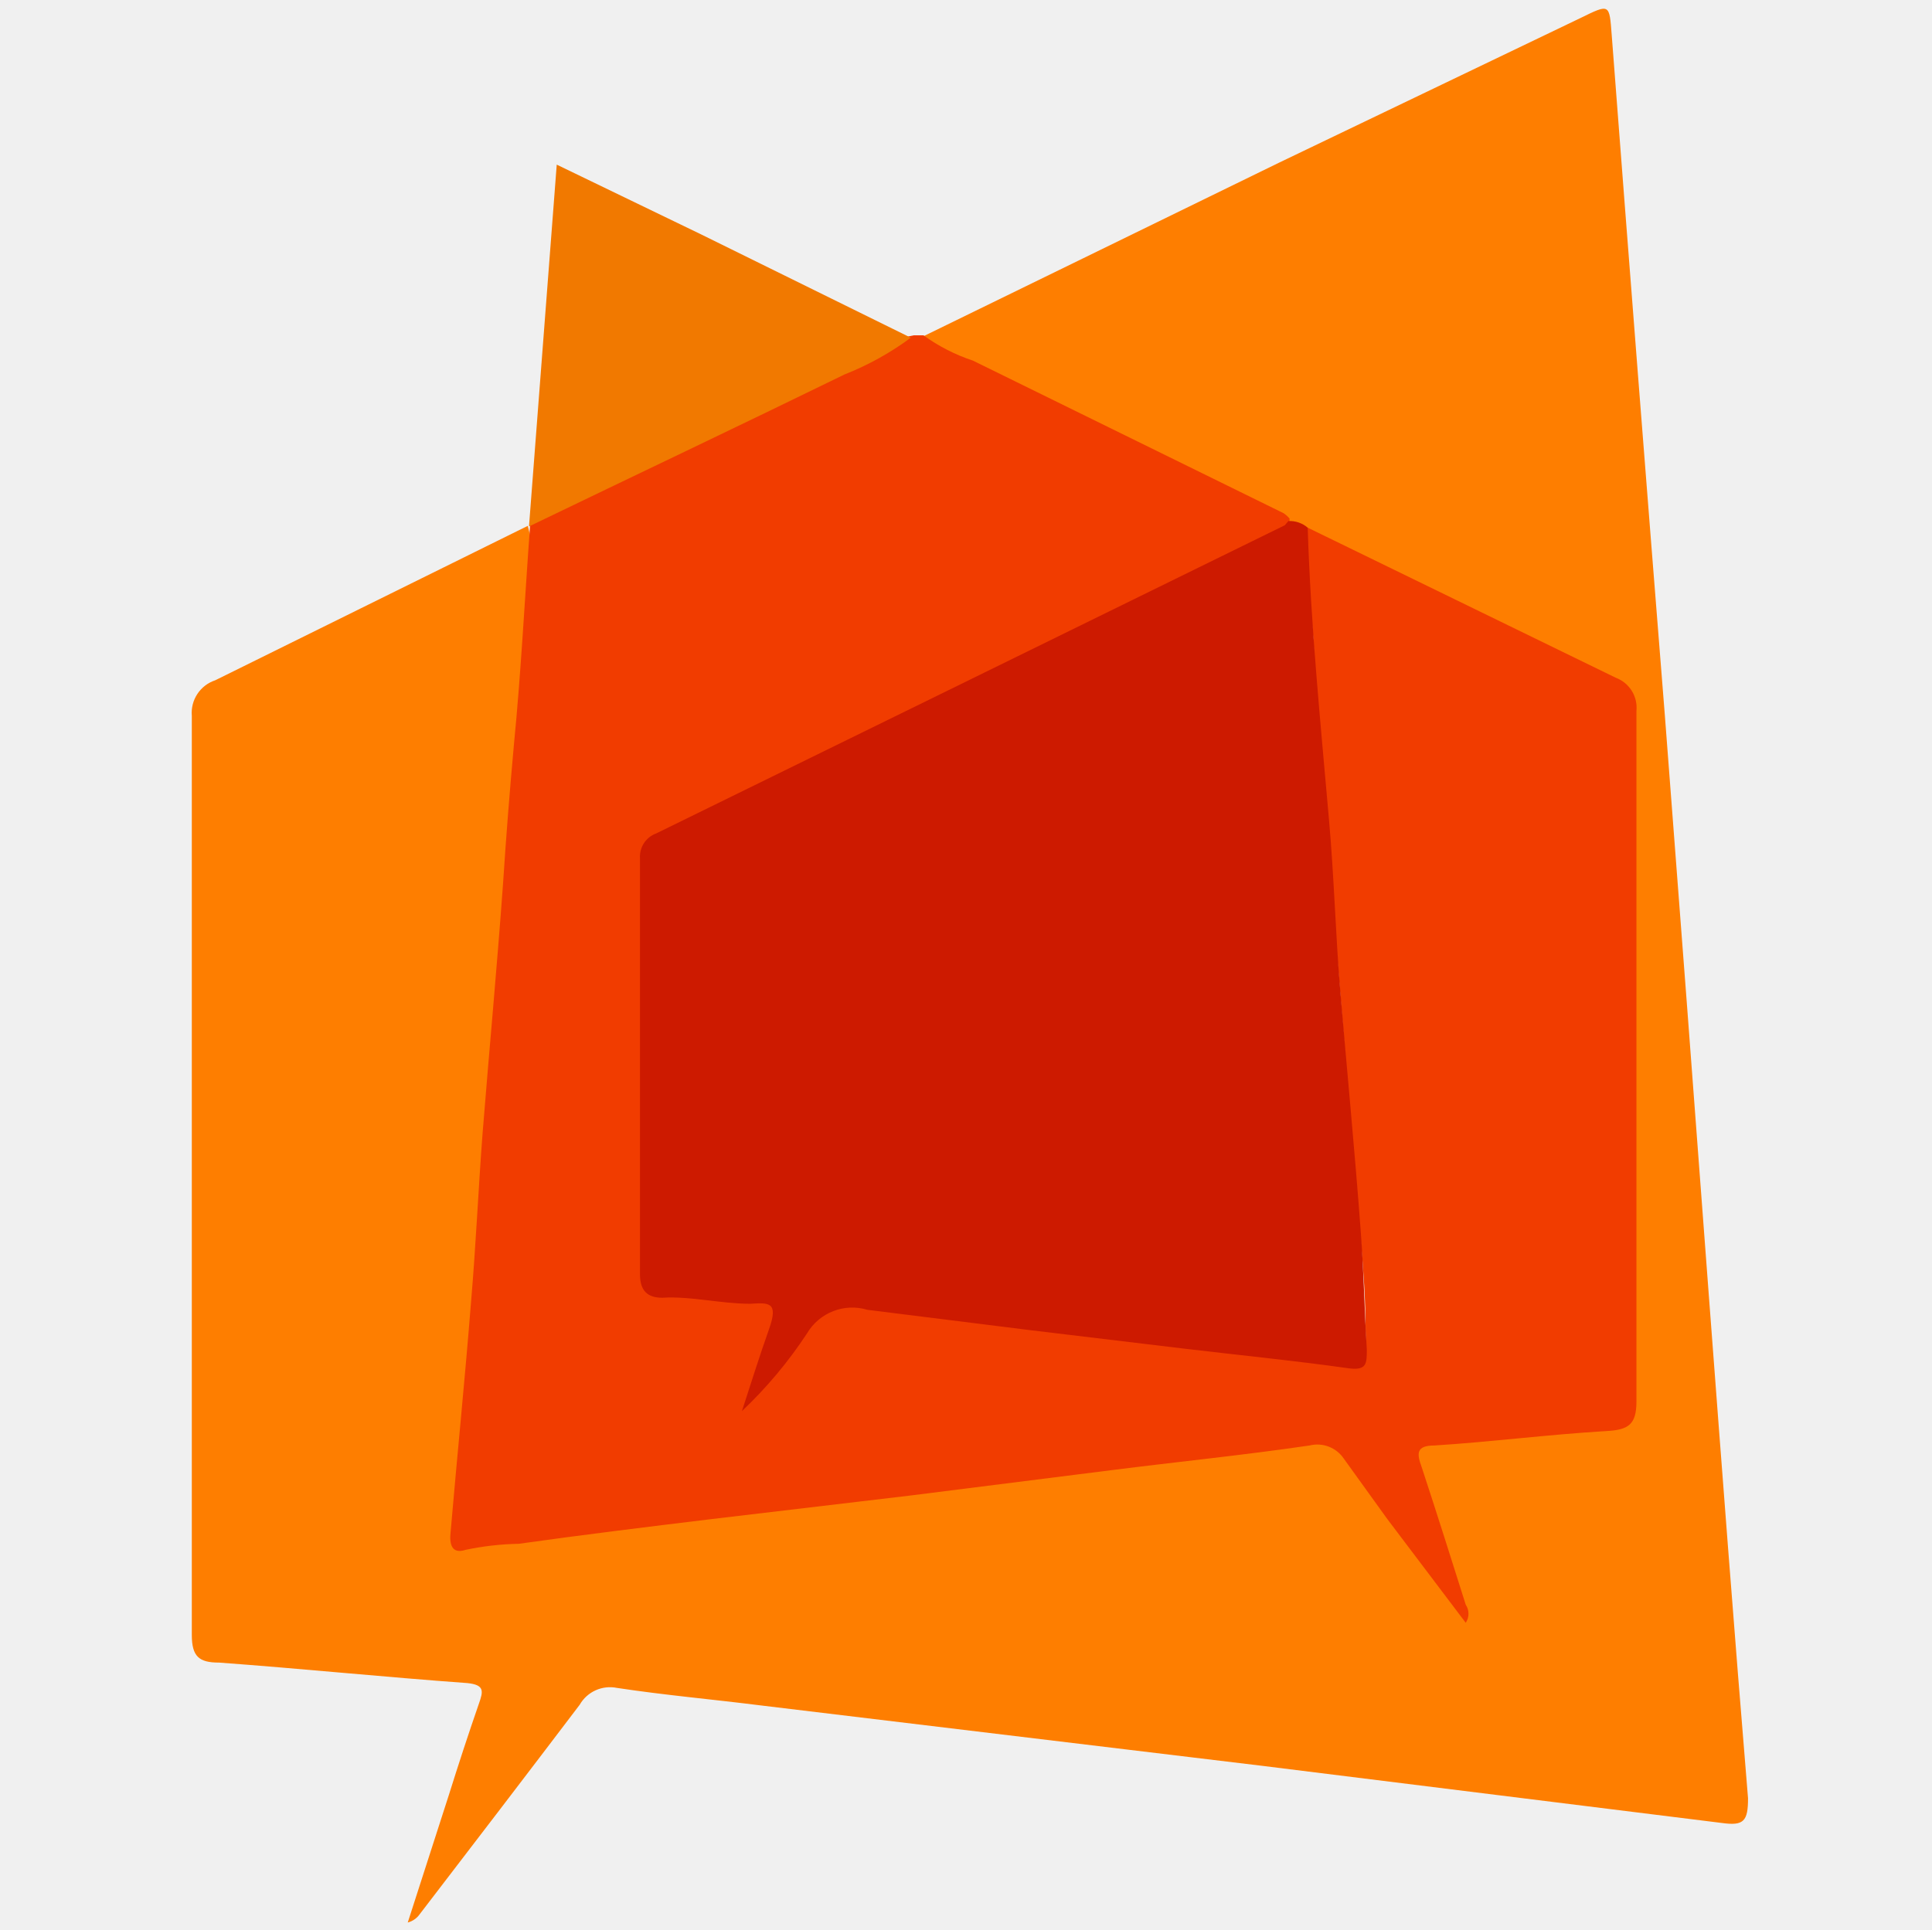
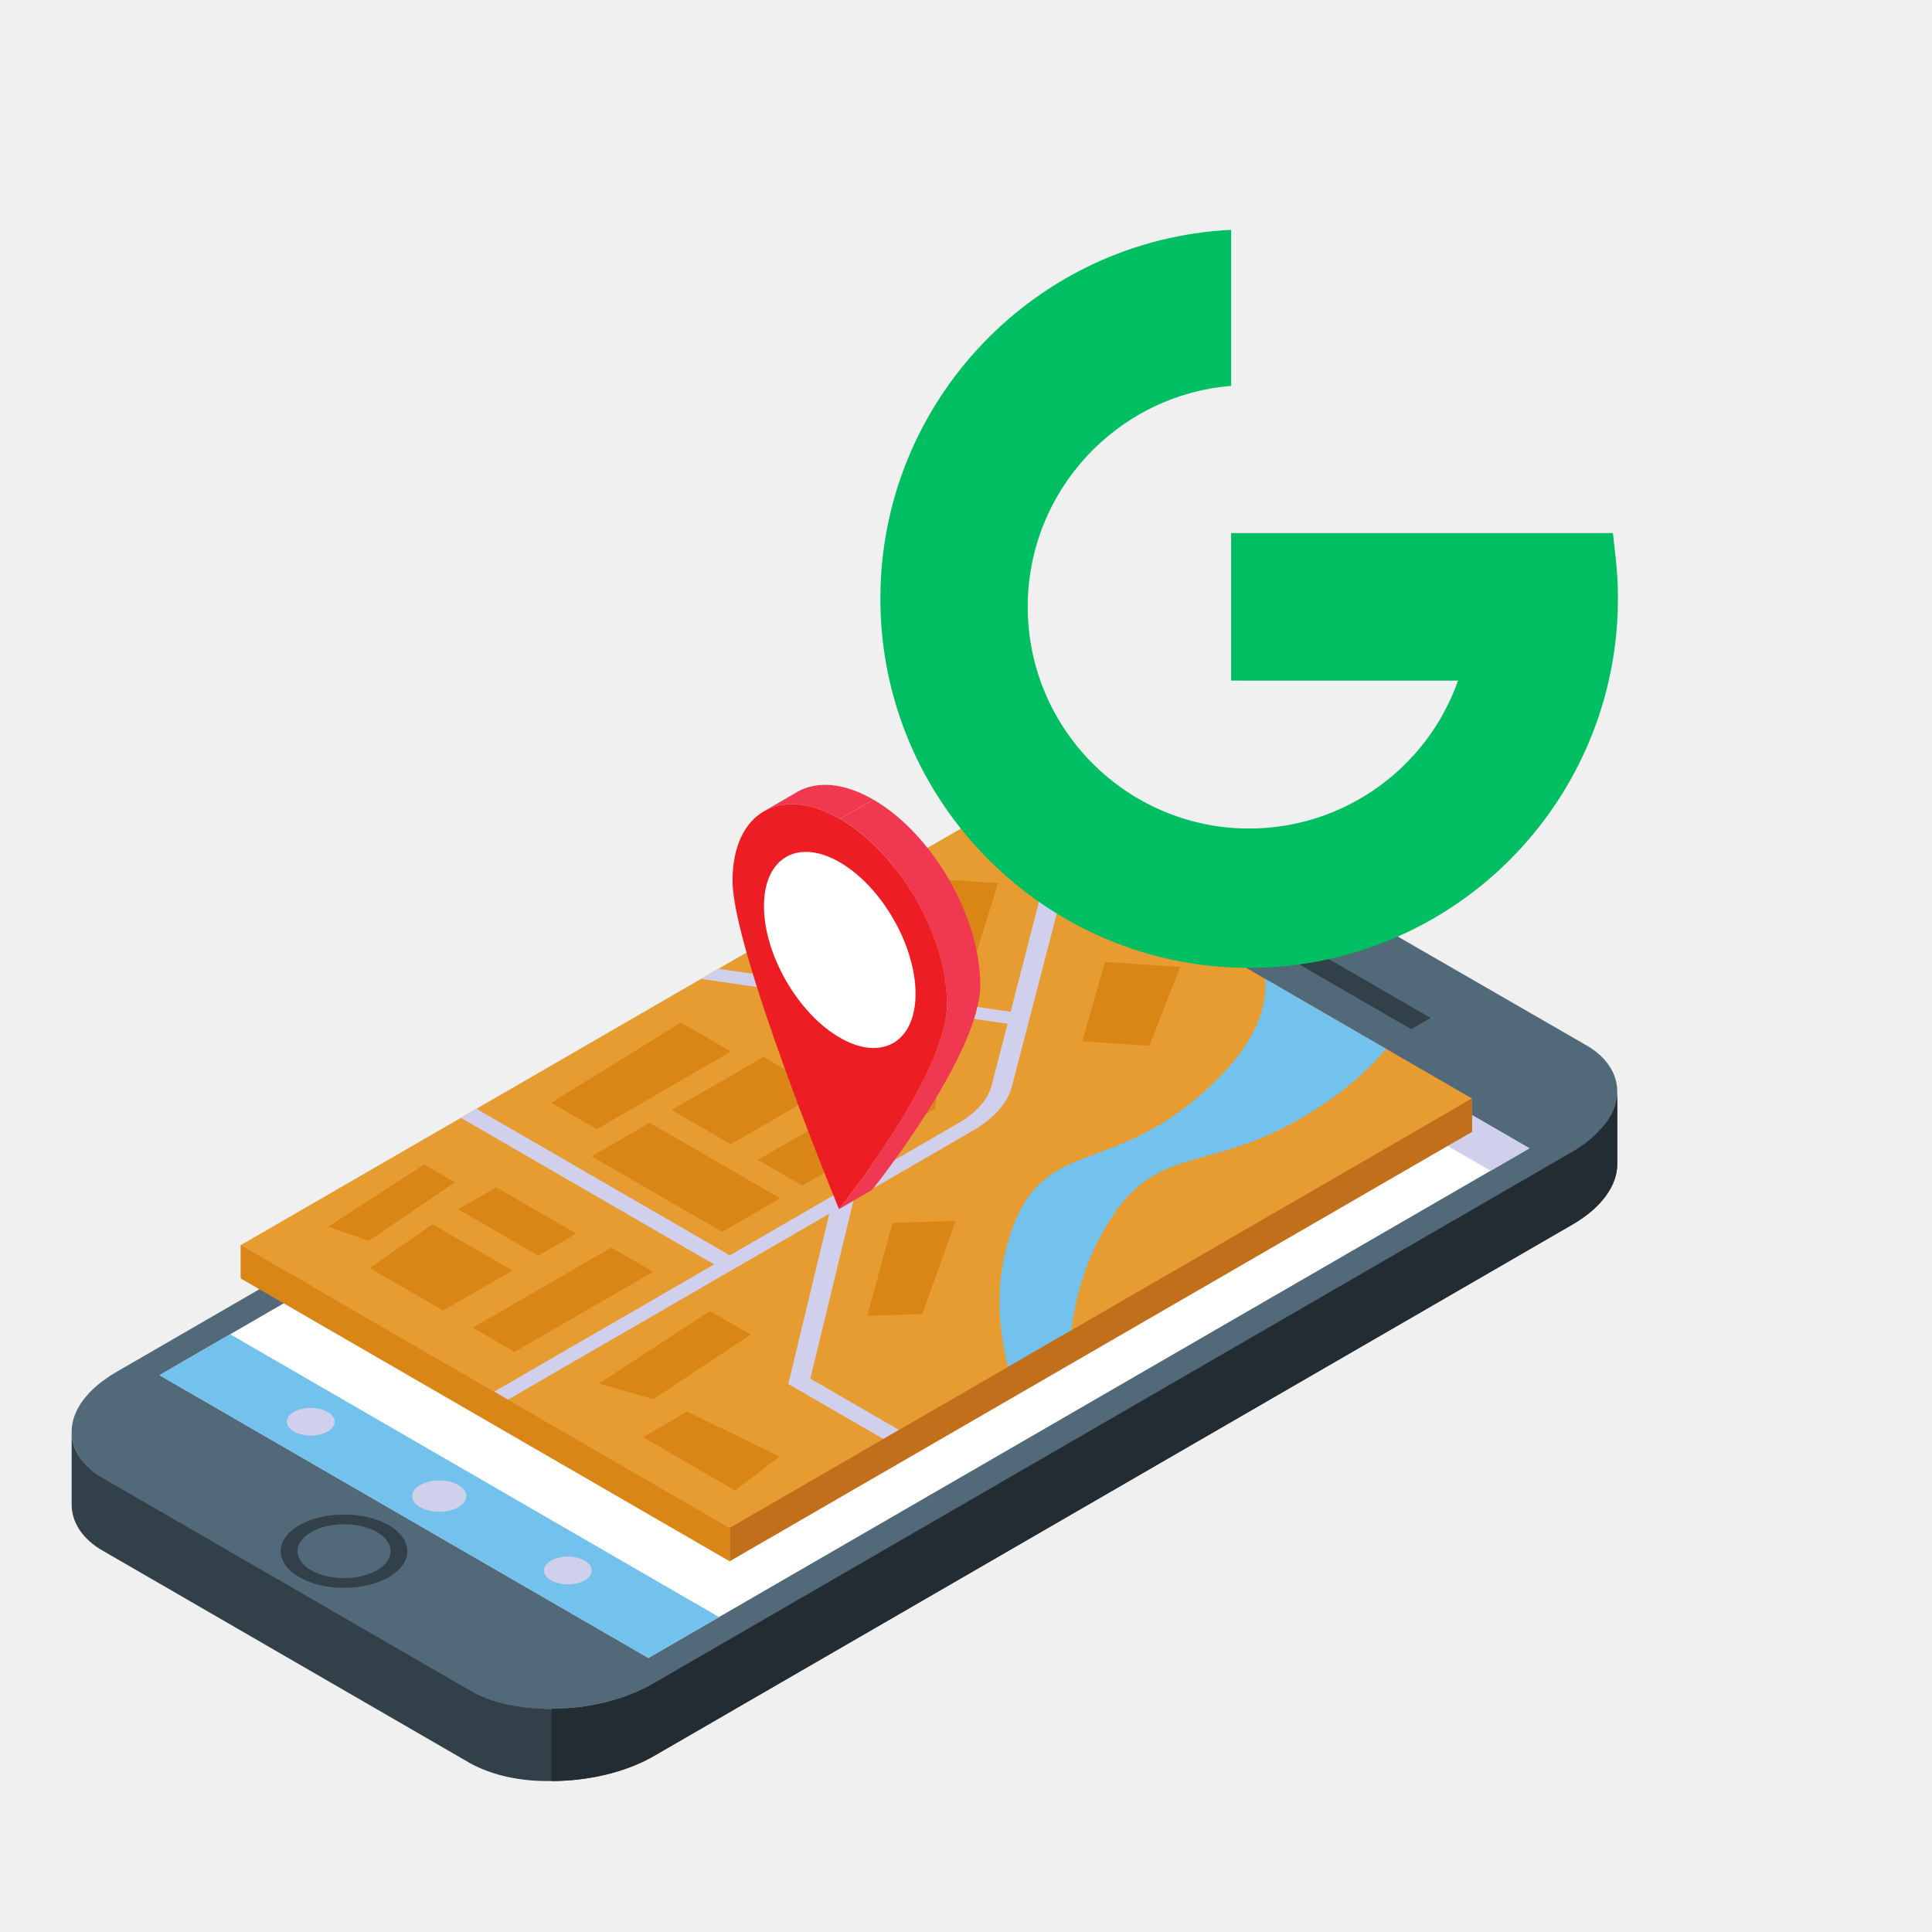
- <svg xmlns="http://www.w3.org/2000/svg" id="Camada_1" data-name="Camada 1" viewBox="0 0 32.03 32">
+ <svg xmlns="http://www.w3.org/2000/svg" width="500" zoomAndPan="magnify" viewBox="0 0 375 375" height="500" preserveAspectRatio="xMidYMid meet" version="1.0">
  <defs>
-     <style>.cls-1{fill:#fe7e00;}.cls-2{fill:#f13c00;}.cls-3{fill:#f17900;}.cls-4{fill:#cd1a00;}.cls-5{fill:none;}</style>
+     <clipPath id="c45363338f">
+       <path d="M 13.906 158 L 313.906 158 L 313.906 332 L 13.906 332 Z M 13.906 158 " clip-rule="nonzero" />
+     </clipPath>
+     <clipPath id="d35f93e1b1">
+       <path d="M 13.906 211.785 L 313.906 211.785 L 313.906 345.703 L 13.906 345.703 Z M 13.906 211.785 " clip-rule="nonzero" />
+     </clipPath>
+     <clipPath id="4356aa4e45">
+       <path d="M 107 211.785 L 313.906 211.785 L 313.906 345.703 L 107 345.703 Z M 107 211.785 " clip-rule="nonzero" />
+     </clipPath>
+     <clipPath id="666aaba731">
+       <path d="M 170.84 44.613 L 314.09 44.613 L 314.09 187.863 L 170.84 187.863 Z M 170.84 44.613 " clip-rule="nonzero" />
+     </clipPath>
  </defs>
-   <path class="cls-1" d="M15.26,5.64,21.2,2.74l5-2.4c.49-.24.48-.24.52.28q.43,5.63.88,11.27.37,4.81.73,9.63c.21,2.78.42,5.56.65,8.34,0,.38-.07.46-.43.41l-7.64-.95-8.3-1c-.79-.1-1.59-.17-2.38-.29a.58.58,0,0,0-.62.28c-.88,1.16-1.76,2.31-2.65,3.47a.35.35,0,0,1-.2.14l.68-2.11c.16-.51.32-1,.5-1.52.07-.2.1-.31-.19-.34-1.38-.1-2.75-.24-4.12-.34-.33,0-.45-.1-.45-.46q0-7.62,0-15.24a.57.57,0,0,1,.39-.59L8.75,8.76a2.71,2.71,0,0,1,0,1.39c-.13,1.82-.28,3.64-.42,5.45s-.27,3.46-.41,5.19Q7.76,23,7.6,25.28c0,.32.13.34.37.32,1.11-.11,2.21-.26,3.32-.4l10.3-1.26a.84.84,0,0,1,.84.37l1.7,2.23c-.23-.69-.45-1.34-.64-2s-.08-.65.46-.7c.84-.09,1.68-.14,2.53-.21.38,0,.52-.17.52-.55Q27,17.54,27,12a.73.73,0,0,0-.49-.71c-1.59-.8-3.22-1.52-4.8-2.36-.13-.06-.26-.11-.39-.17C19.44,7.83,17.55,6.9,15.65,6,15.49,5.93,15.26,5.9,15.26,5.64Z" transform="translate(0 -0.04)" />
-   <path class="cls-2" d="M21.68,8.79l5.11,2.49a.53.53,0,0,1,.34.55q0,5.72,0,11.45c0,.38-.13.47-.49.49-1,.06-1.91.18-2.86.24-.31,0-.29.14-.21.36.25.76.49,1.52.73,2.28a.27.27,0,0,1,0,.3L23,25.23l-.72-1a.53.53,0,0,0-.57-.22c-1.09.16-2.19.27-3.29.41l-3.33.42-3.29.39c-1.07.13-2.13.26-3.2.41a4.72,4.72,0,0,0-.88.1c-.24.08-.27-.11-.25-.29.11-1.28.24-2.56.34-3.83.08-.93.12-1.86.19-2.78.11-1.38.24-2.76.34-4.15.05-.77.11-1.53.18-2.3.12-1.22.18-2.44.27-3.66h0a3.17,3.17,0,0,1,1.18-.69c1.55-.71,3.06-1.49,4.6-2.22a1.77,1.77,0,0,1,.58-.22h.16a3,3,0,0,0,.82.42l5.15,2.53a.5.5,0,0,1,.1.09c0,.23-.19.28-.34.36-2.66,1.32-5.34,2.6-8,3.89-.62.3-1.22.61-1.84.9a.63.63,0,0,0-.38.64q0,3.21,0,6.41c0,.36.16.52.51.5a10.91,10.91,0,0,1,1.24.11c.37,0,.47.19.38.54s-.2.62-.31,1c.26-.37.54-.69.78-1a.92.92,0,0,1,1-.4c1.52.2,3,.37,4.55.56l3.18.39c.45.05.51,0,.49-.43,0-1-.14-2-.21-2.93-.1-1.33-.21-2.66-.32-4s-.21-2.75-.32-4.12c0-.58-.11-1.15-.12-1.73A.68.68,0,0,1,21.68,8.79Z" transform="translate(0 -0.04)" />
-   <path class="cls-3" d="M15.1,5.64A4.82,4.82,0,0,1,14,6.25c-1.74.85-3.49,1.68-5.23,2.52l.46-6,2.4,1.16Z" transform="translate(0 -0.04)" />
-   <path class="cls-4" d="M21.68,8.79c.05,1.61.21,3.21.35,4.81.09,1,.11,1.92.19,2.87.11,1.32.24,2.64.34,4,.05.65.06,1.3.1,1.95,0,.23,0,.35-.3.31-.92-.13-1.84-.22-2.76-.33l-2.5-.3-2.72-.34a.87.87,0,0,0-1,.39,7.26,7.26,0,0,1-1.08,1.29c.15-.46.29-.91.45-1.36s0-.44-.31-.42c-.49,0-1-.13-1.46-.1-.24,0-.37-.11-.37-.39q0-3.45,0-6.9a.41.41,0,0,1,.27-.41L16,11.35l5.3-2.6s0,0,.06-.07A.46.46,0,0,1,21.68,8.79Z" transform="translate(0 -0.04)" />
-   <rect class="cls-5" y="0.14" width="32" height="31.73" />
-   <rect class="cls-5" x="0.03" width="32" height="32" />
+   <path fill="#314049" d="M 310.691 219.141 C 309.328 220.754 307.473 222.242 305.121 223.605 L 127.102 326.605 C 116.461 332.68 100.379 333.426 91.227 328.094 L 20.09 286.941 C 18.855 286.324 17.863 285.578 17.121 284.711 C 18.484 283.102 20.34 281.613 22.688 280.25 L 200.711 177.246 C 211.348 171.172 227.434 170.43 236.586 175.758 L 307.719 216.91 C 308.836 217.531 309.824 218.273 310.691 219.141 " fill-opacity="1" fill-rule="nonzero" />
+   <g clip-path="url(#c45363338f)">
+     <path fill="#526979" d="M 313.906 211.828 C 313.906 214.309 312.918 216.785 310.688 219.141 C 309.328 220.754 307.473 222.242 305.121 223.605 L 127.102 326.605 C 116.461 332.68 100.379 333.426 91.227 328.094 L 20.09 286.941 C 18.855 286.324 17.863 285.578 17.121 284.711 C 14.895 282.727 13.906 280.25 13.906 277.895 C 13.906 273.805 16.875 269.59 22.688 266.242 L 200.707 163.242 C 211.348 157.043 227.434 156.422 236.586 161.754 L 307.719 202.781 C 311.926 205.137 313.906 208.48 313.906 211.828 " fill-opacity="1" fill-rule="nonzero" />
+   </g>
+   <path fill="#ffffff" d="M 125.852 321.801 L 30.965 266.918 L 201.973 167.996 L 296.855 222.883 L 125.852 321.801 " fill-opacity="1" fill-rule="nonzero" />
+   <path fill="#314049" d="M 273.902 199.754 L 241.953 181.273 L 245.715 179.094 L 277.668 197.578 L 273.902 199.754 " fill-opacity="1" fill-rule="nonzero" />
+   <path fill="#314049" d="M 75.469 306.117 C 70.668 308.895 62.883 308.895 58.082 306.117 C 53.277 303.34 53.277 298.836 58.082 296.059 C 62.883 293.281 70.668 293.281 75.469 296.059 C 80.273 298.836 80.273 303.34 75.469 306.117 " fill-opacity="1" fill-rule="nonzero" />
+   <path fill="#526979" d="M 73.168 304.785 C 69.637 306.828 63.914 306.828 60.383 304.785 C 56.855 302.742 56.855 299.434 60.383 297.391 C 63.914 295.348 69.637 295.348 73.168 297.391 C 76.695 299.434 76.695 302.742 73.168 304.785 " fill-opacity="1" fill-rule="nonzero" />
+   <path fill="#d0cfec" d="M 289.316 227.242 L 194.434 172.355 L 201.973 167.996 L 296.855 222.883 L 289.316 227.242 " fill-opacity="1" fill-rule="nonzero" />
+   <path fill="#72c2ed" d="M 139.562 313.871 L 44.68 258.984 L 30.965 266.914 L 125.852 321.801 L 139.562 313.871 " fill-opacity="1" fill-rule="nonzero" />
+   <path fill="#d0cfec" d="M 88.98 292.543 C 86.93 293.73 83.602 293.73 81.547 292.543 C 79.496 291.355 79.496 289.43 81.547 288.242 C 83.602 287.055 86.93 287.055 88.98 288.242 C 91.035 289.43 91.035 291.355 88.98 292.543 " fill-opacity="1" fill-rule="nonzero" />
+   <path fill="#d0cfec" d="M 113.5 306.727 C 115.312 305.676 115.312 303.977 113.5 302.926 C 111.688 301.879 108.746 301.879 106.934 302.926 C 105.117 303.977 105.117 305.676 106.934 306.727 C 108.746 307.777 111.688 307.777 113.5 306.727 " fill-opacity="1" fill-rule="nonzero" />
+   <path fill="#d0cfec" d="M 57.027 274.059 C 58.844 273.012 61.781 273.012 63.598 274.059 C 65.41 275.109 65.41 276.809 63.598 277.859 C 61.785 278.91 58.844 278.91 57.027 277.859 C 55.215 276.809 55.215 275.109 57.027 274.059 " fill-opacity="1" fill-rule="nonzero" />
+   <g clip-path="url(#d35f93e1b1)">
+     <path fill="#314049" d="M 313.906 211.828 L 313.906 225.961 C 313.906 230.051 310.938 234.387 305.121 237.734 L 127.102 340.738 C 121.41 344.082 113.988 345.695 107.059 345.695 C 101.121 345.82 95.43 344.578 91.227 342.223 L 20.09 301.074 C 15.887 298.719 13.906 295.371 13.906 292.023 L 13.906 277.895 C 13.906 280.25 14.895 282.727 17.121 284.711 C 17.863 285.578 18.855 286.324 20.09 286.941 L 91.227 328.094 C 95.43 330.574 101.121 331.688 107.059 331.688 C 113.988 331.688 121.41 329.953 127.102 326.605 L 305.121 223.605 C 307.473 222.242 309.328 220.754 310.688 219.141 C 312.918 216.785 313.906 214.309 313.906 211.828 " fill-opacity="1" fill-rule="nonzero" />
+   </g>
+   <g clip-path="url(#4356aa4e45)">
+     <path fill="#232c33" d="M 313.906 211.828 L 313.906 225.961 C 313.906 230.051 310.938 234.387 305.121 237.734 L 127.102 340.738 C 121.41 344.082 113.988 345.695 107.059 345.695 L 107.059 331.688 C 113.988 331.688 121.41 329.953 127.102 326.605 L 305.121 223.605 C 307.473 222.242 309.328 220.754 310.688 219.141 C 312.918 216.785 313.906 214.309 313.906 211.828 " fill-opacity="1" fill-rule="nonzero" />
+   </g>
+   <path fill="#e69c31" d="M 285.742 213.238 L 141.629 296.602 L 46.707 241.691 L 190.82 158.328 L 285.742 213.238 " fill-opacity="1" fill-rule="nonzero" />
+   <path fill="#d0cfec" d="M 188.77 219.504 L 98.562 271.688 L 95.883 270.137 L 186.09 217.957 C 189.488 215.988 191.695 213.473 192.438 210.812 L 195.566 198.715 L 196.16 196.391 L 203.996 165.949 L 207.535 167.996 L 196.418 210.867 C 195.617 214.059 192.898 217.117 188.77 219.504 " fill-opacity="1" fill-rule="nonzero" />
+   <path fill="#72c2ed" d="M 207.922 258.254 L 195.66 265.348 C 193.824 258.105 192.992 248.918 196.02 239.855 C 202.367 220.07 215.633 229.004 235.02 210.723 C 243.891 202.371 246.02 195.312 245.566 189.996 L 269.031 203.57 C 266.672 206.418 263.48 209.629 258.918 212.891 C 235.586 229.734 224.832 219.719 214.09 239.07 C 210.434 245.523 208.684 252.234 207.922 258.254 " fill-opacity="1" fill-rule="nonzero" />
+   <path fill="#d0cfec" d="M 143.047 244.465 L 140.012 246.223 L 89.445 216.969 L 92.48 215.215 L 143.047 244.465 " fill-opacity="1" fill-rule="nonzero" />
+   <path fill="#d0cfec" d="M 174.531 277.57 L 171.496 279.324 L 152.961 268.605 L 153.125 268.137 L 160.965 235.59 L 161.766 232.398 L 165.863 232.383 L 165.703 232.852 L 157.285 267.59 L 174.531 277.57 " fill-opacity="1" fill-rule="nonzero" />
+   <path fill="#d0cfec" d="M 197.016 198.996 L 195.566 198.715 L 136.066 190 L 139.465 188.035 L 196.16 196.391 L 198.508 196.766 L 197.016 198.996 " fill-opacity="1" fill-rule="nonzero" />
+   <path fill="#da8617" d="M 193.738 171.414 L 188.414 188.422 L 172.176 186.922 L 180.461 170.547 L 193.738 171.414 " fill-opacity="1" fill-rule="nonzero" />
+   <path fill="#da8617" d="M 182.777 204.496 L 181.488 215.199 L 155.703 230.113 L 147.098 225.137 L 168.09 212.992 L 170.465 202.77 L 182.777 204.496 " fill-opacity="1" fill-rule="nonzero" />
+   <path fill="#da8617" d="M 159.68 211.773 L 141.84 222.094 L 130.363 215.457 L 148.203 205.137 L 159.68 211.773 " fill-opacity="1" fill-rule="nonzero" />
+   <path fill="#da8617" d="M 126.094 217.926 L 151.434 232.586 L 140.176 239.098 L 114.836 224.438 L 126.094 217.926 " fill-opacity="1" fill-rule="nonzero" />
+   <path fill="#da8617" d="M 132.168 198.48 L 141.883 204.102 L 115.832 219.172 L 106.977 214.051 L 132.168 198.48 " fill-opacity="1" fill-rule="nonzero" />
+   <path fill="#da8617" d="M 214.473 186.719 L 210.078 202.098 L 223.09 203 L 229.062 187.68 L 214.473 186.719 " fill-opacity="1" fill-rule="nonzero" />
+   <path fill="#da8617" d="M 118.633 242.156 L 91.758 257.703 L 99.887 262.402 L 126.762 246.855 L 118.633 242.156 " fill-opacity="1" fill-rule="nonzero" />
+   <path fill="#da8617" d="M 96.312 230.461 L 111.844 239.445 L 104.465 243.715 L 88.934 234.73 L 96.312 230.461 " fill-opacity="1" fill-rule="nonzero" />
+   <path fill="#da8617" d="M 83.93 237.625 L 99.457 246.609 L 86.02 254.383 L 71.762 246.133 L 83.93 237.625 " fill-opacity="1" fill-rule="nonzero" />
+   <path fill="#da8617" d="M 82.348 226.023 L 88.309 229.473 L 71.59 240.852 L 63.676 238.105 L 82.348 226.023 " fill-opacity="1" fill-rule="nonzero" />
+   <path fill="#da8617" d="M 137.809 254.465 L 116.277 268.531 L 126.82 271.582 L 145.711 259.039 L 137.809 254.465 " fill-opacity="1" fill-rule="nonzero" />
+   <path fill="#da8617" d="M 133.352 273.992 L 124.789 278.945 L 142.691 289.301 L 151.309 282.703 L 133.352 273.992 " fill-opacity="1" fill-rule="nonzero" />
+   <path fill="#da8617" d="M 173.246 237.312 L 168.348 255.395 L 179.02 255.055 L 185.473 237.016 L 173.246 237.312 " fill-opacity="1" fill-rule="nonzero" />
+   <path fill="#da8617" d="M 141.625 303.047 L 46.703 248.137 L 46.703 241.637 L 141.625 296.547 L 141.625 303.047 " fill-opacity="1" fill-rule="nonzero" />
+   <path fill="#c26f1b" d="M 285.742 219.68 L 141.625 303.047 L 141.625 296.547 L 285.742 213.18 L 285.742 219.68 " fill-opacity="1" fill-rule="nonzero" />
+   <path fill="#f03951" d="M 148.246 157.496 L 154.699 153.738 C 158.48 151.539 163.723 151.855 169.52 155.207 L 163.066 158.965 C 157.27 155.613 152.027 155.297 148.246 157.496 " fill-opacity="1" fill-rule="nonzero" />
+   <path fill="#ed1d24" d="M 163.066 158.965 C 174.523 165.594 183.848 181.707 183.812 194.969 C 183.773 208.23 163.898 233.367 162.852 234.691 C 161.816 232.164 142.145 184.148 142.184 170.887 C 142.223 157.629 151.547 152.305 163.066 158.965 " fill-opacity="1" fill-rule="nonzero" />
+   <path fill="#f03951" d="M 163.066 158.965 L 169.52 155.207 C 180.977 161.836 190.301 177.953 190.266 191.211 C 190.227 204.473 170.352 229.609 169.305 230.934 L 162.852 234.691 C 163.898 233.367 183.773 208.23 183.812 194.969 C 183.848 181.707 174.523 165.594 163.066 158.965 " fill-opacity="1" fill-rule="nonzero" />
+   <path fill="#ffffff" d="M 177.707 192.895 C 177.707 202.293 171.121 206.102 162.996 201.402 C 154.871 196.703 148.285 185.273 148.285 175.875 C 148.285 166.473 154.871 162.664 162.996 167.363 C 171.121 172.062 177.707 183.492 177.707 192.895 " fill-opacity="1" fill-rule="nonzero" />
+   <g clip-path="url(#666aaba731)">
+     <path fill="#00bf63" d="M 314.039 116.195 C 314.039 120.059 313.727 123.941 313.109 127.73 C 312.871 129.203 312.586 130.66 312.258 132.109 C 308.883 147 300.758 160.531 289.078 170.582 C 276.117 181.727 259.559 187.863 242.461 187.863 C 202.988 187.863 170.879 155.711 170.879 116.195 C 170.879 77.848 201.113 46.438 238.961 44.613 L 238.961 74.902 C 216.895 76.688 199.48 95.238 199.48 117.789 C 199.48 141.512 218.762 160.816 242.461 160.816 C 260.887 160.816 277.043 149.062 283 132.109 L 238.961 132.105 L 238.961 103.469 L 313.062 103.469 L 313.582 108.098 C 313.891 110.781 314.039 113.5 314.039 116.195 " fill-opacity="1" fill-rule="evenodd" />
+   </g>
</svg>
